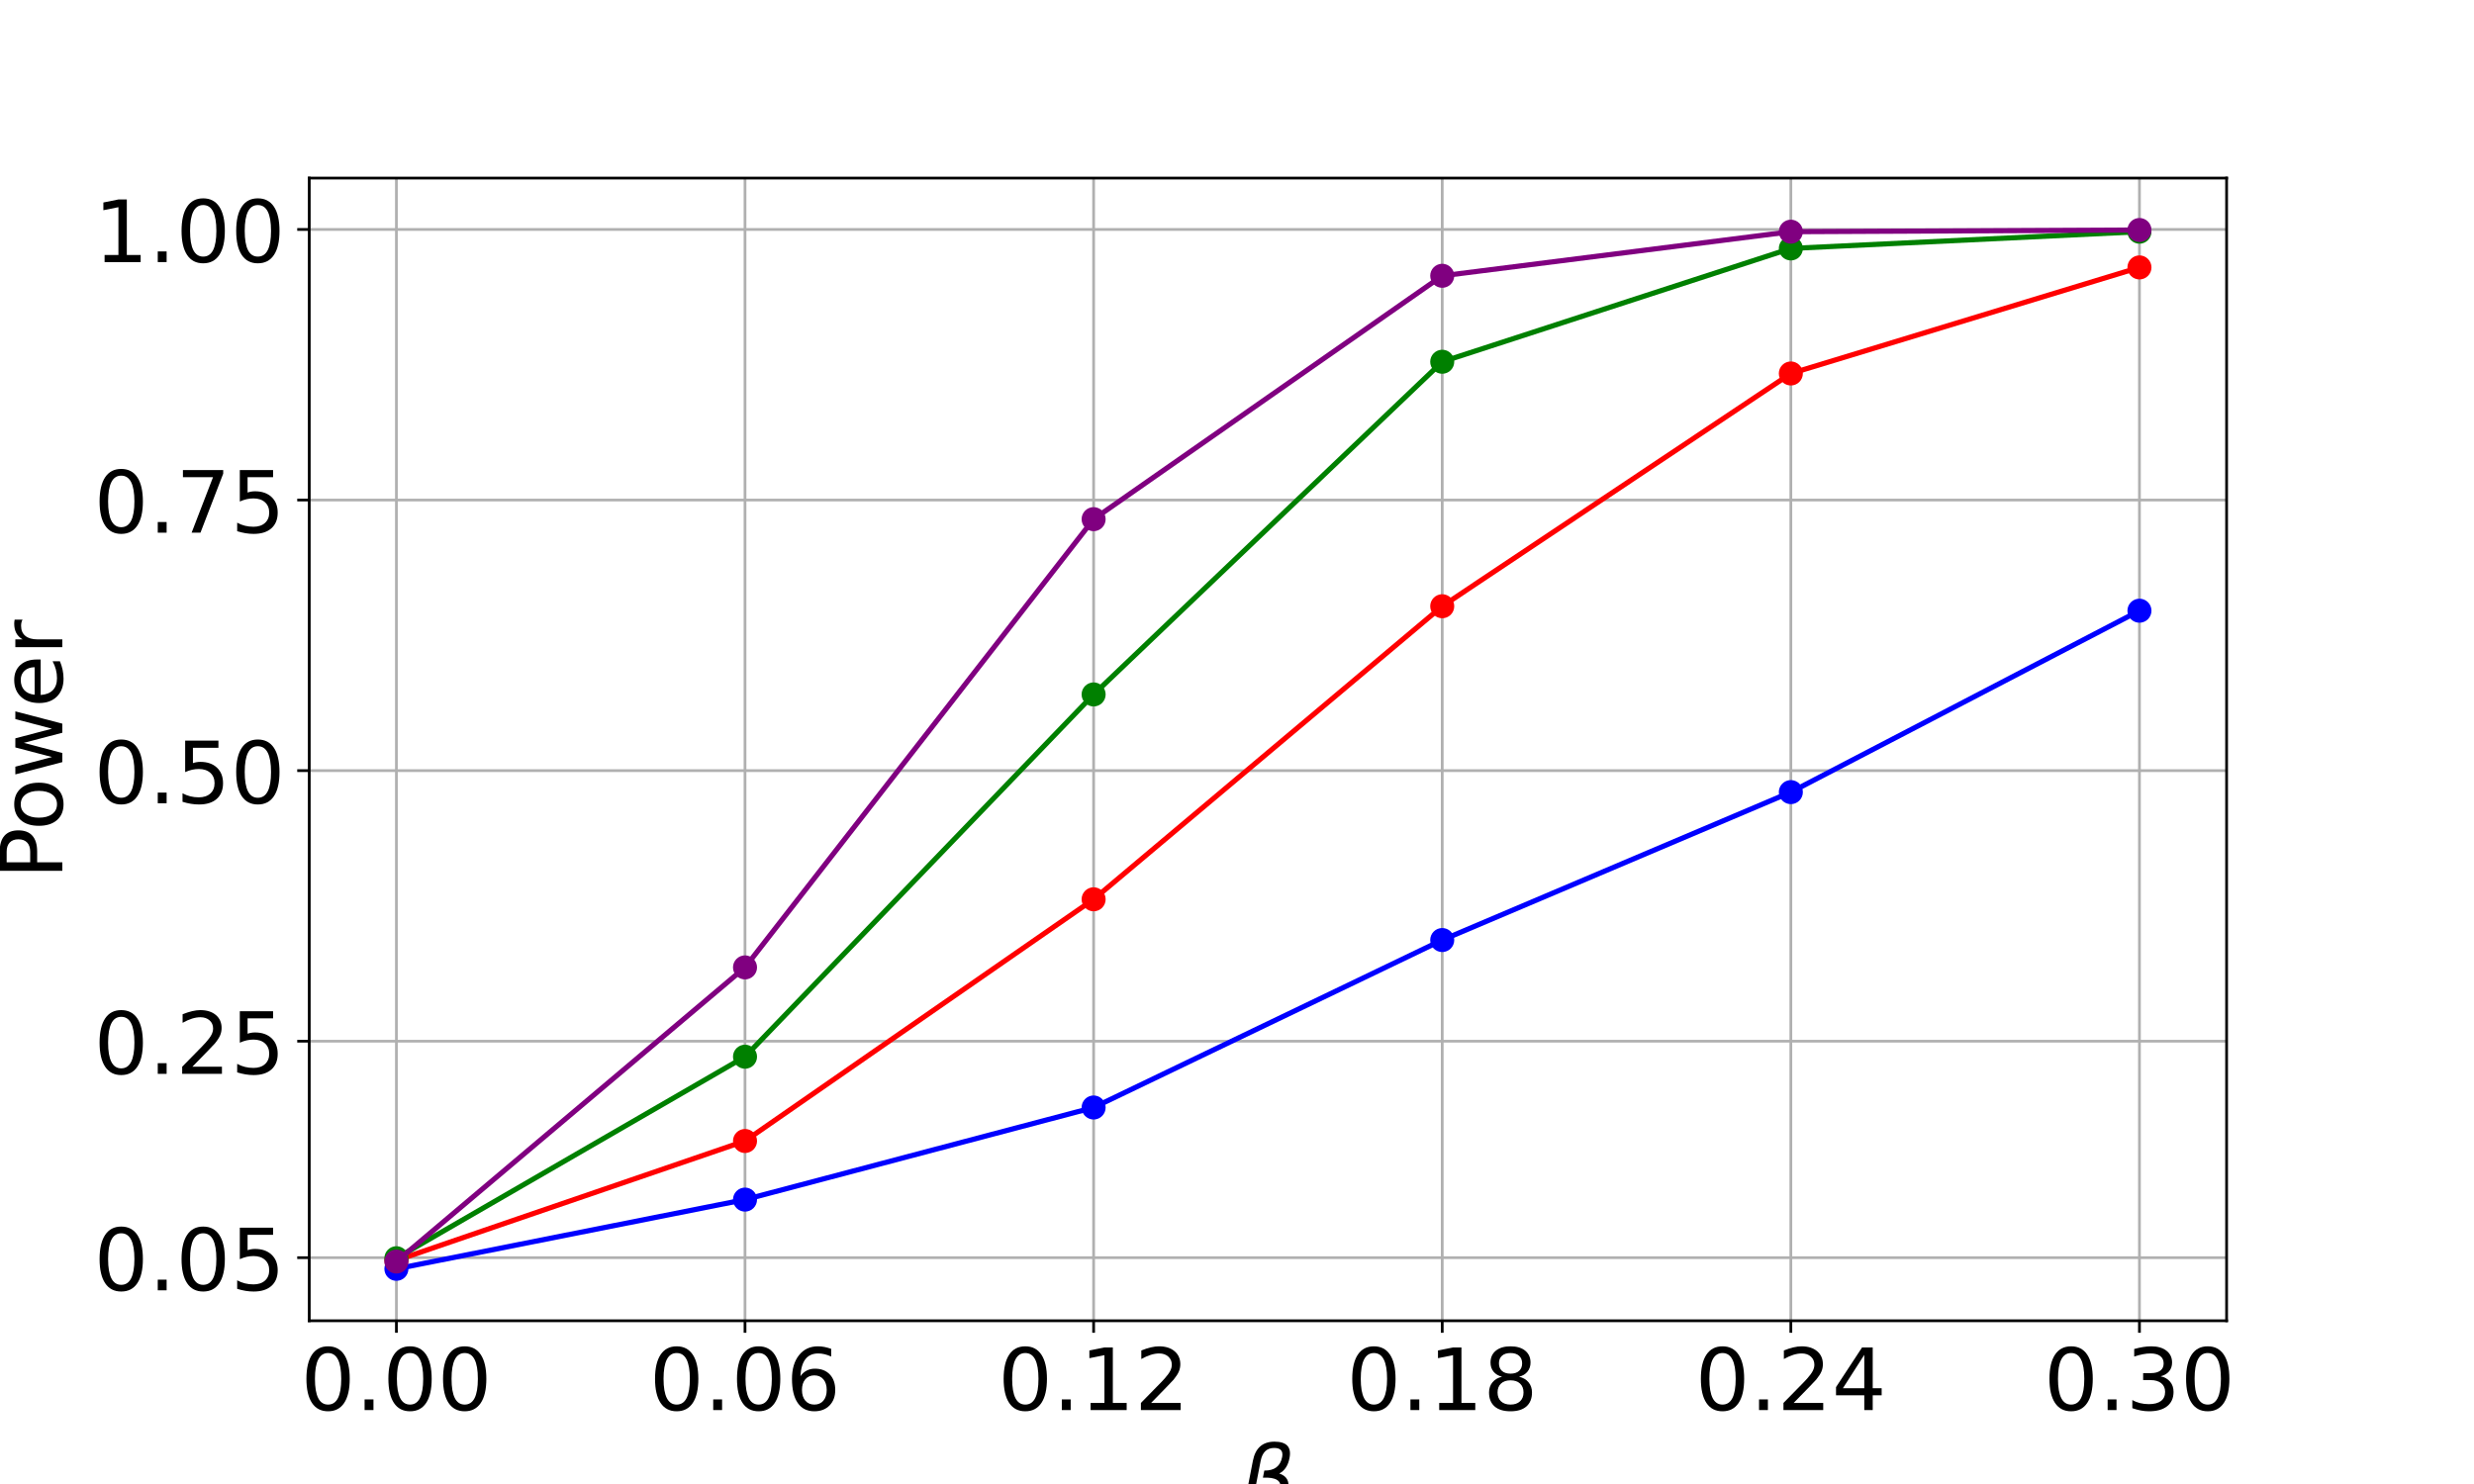
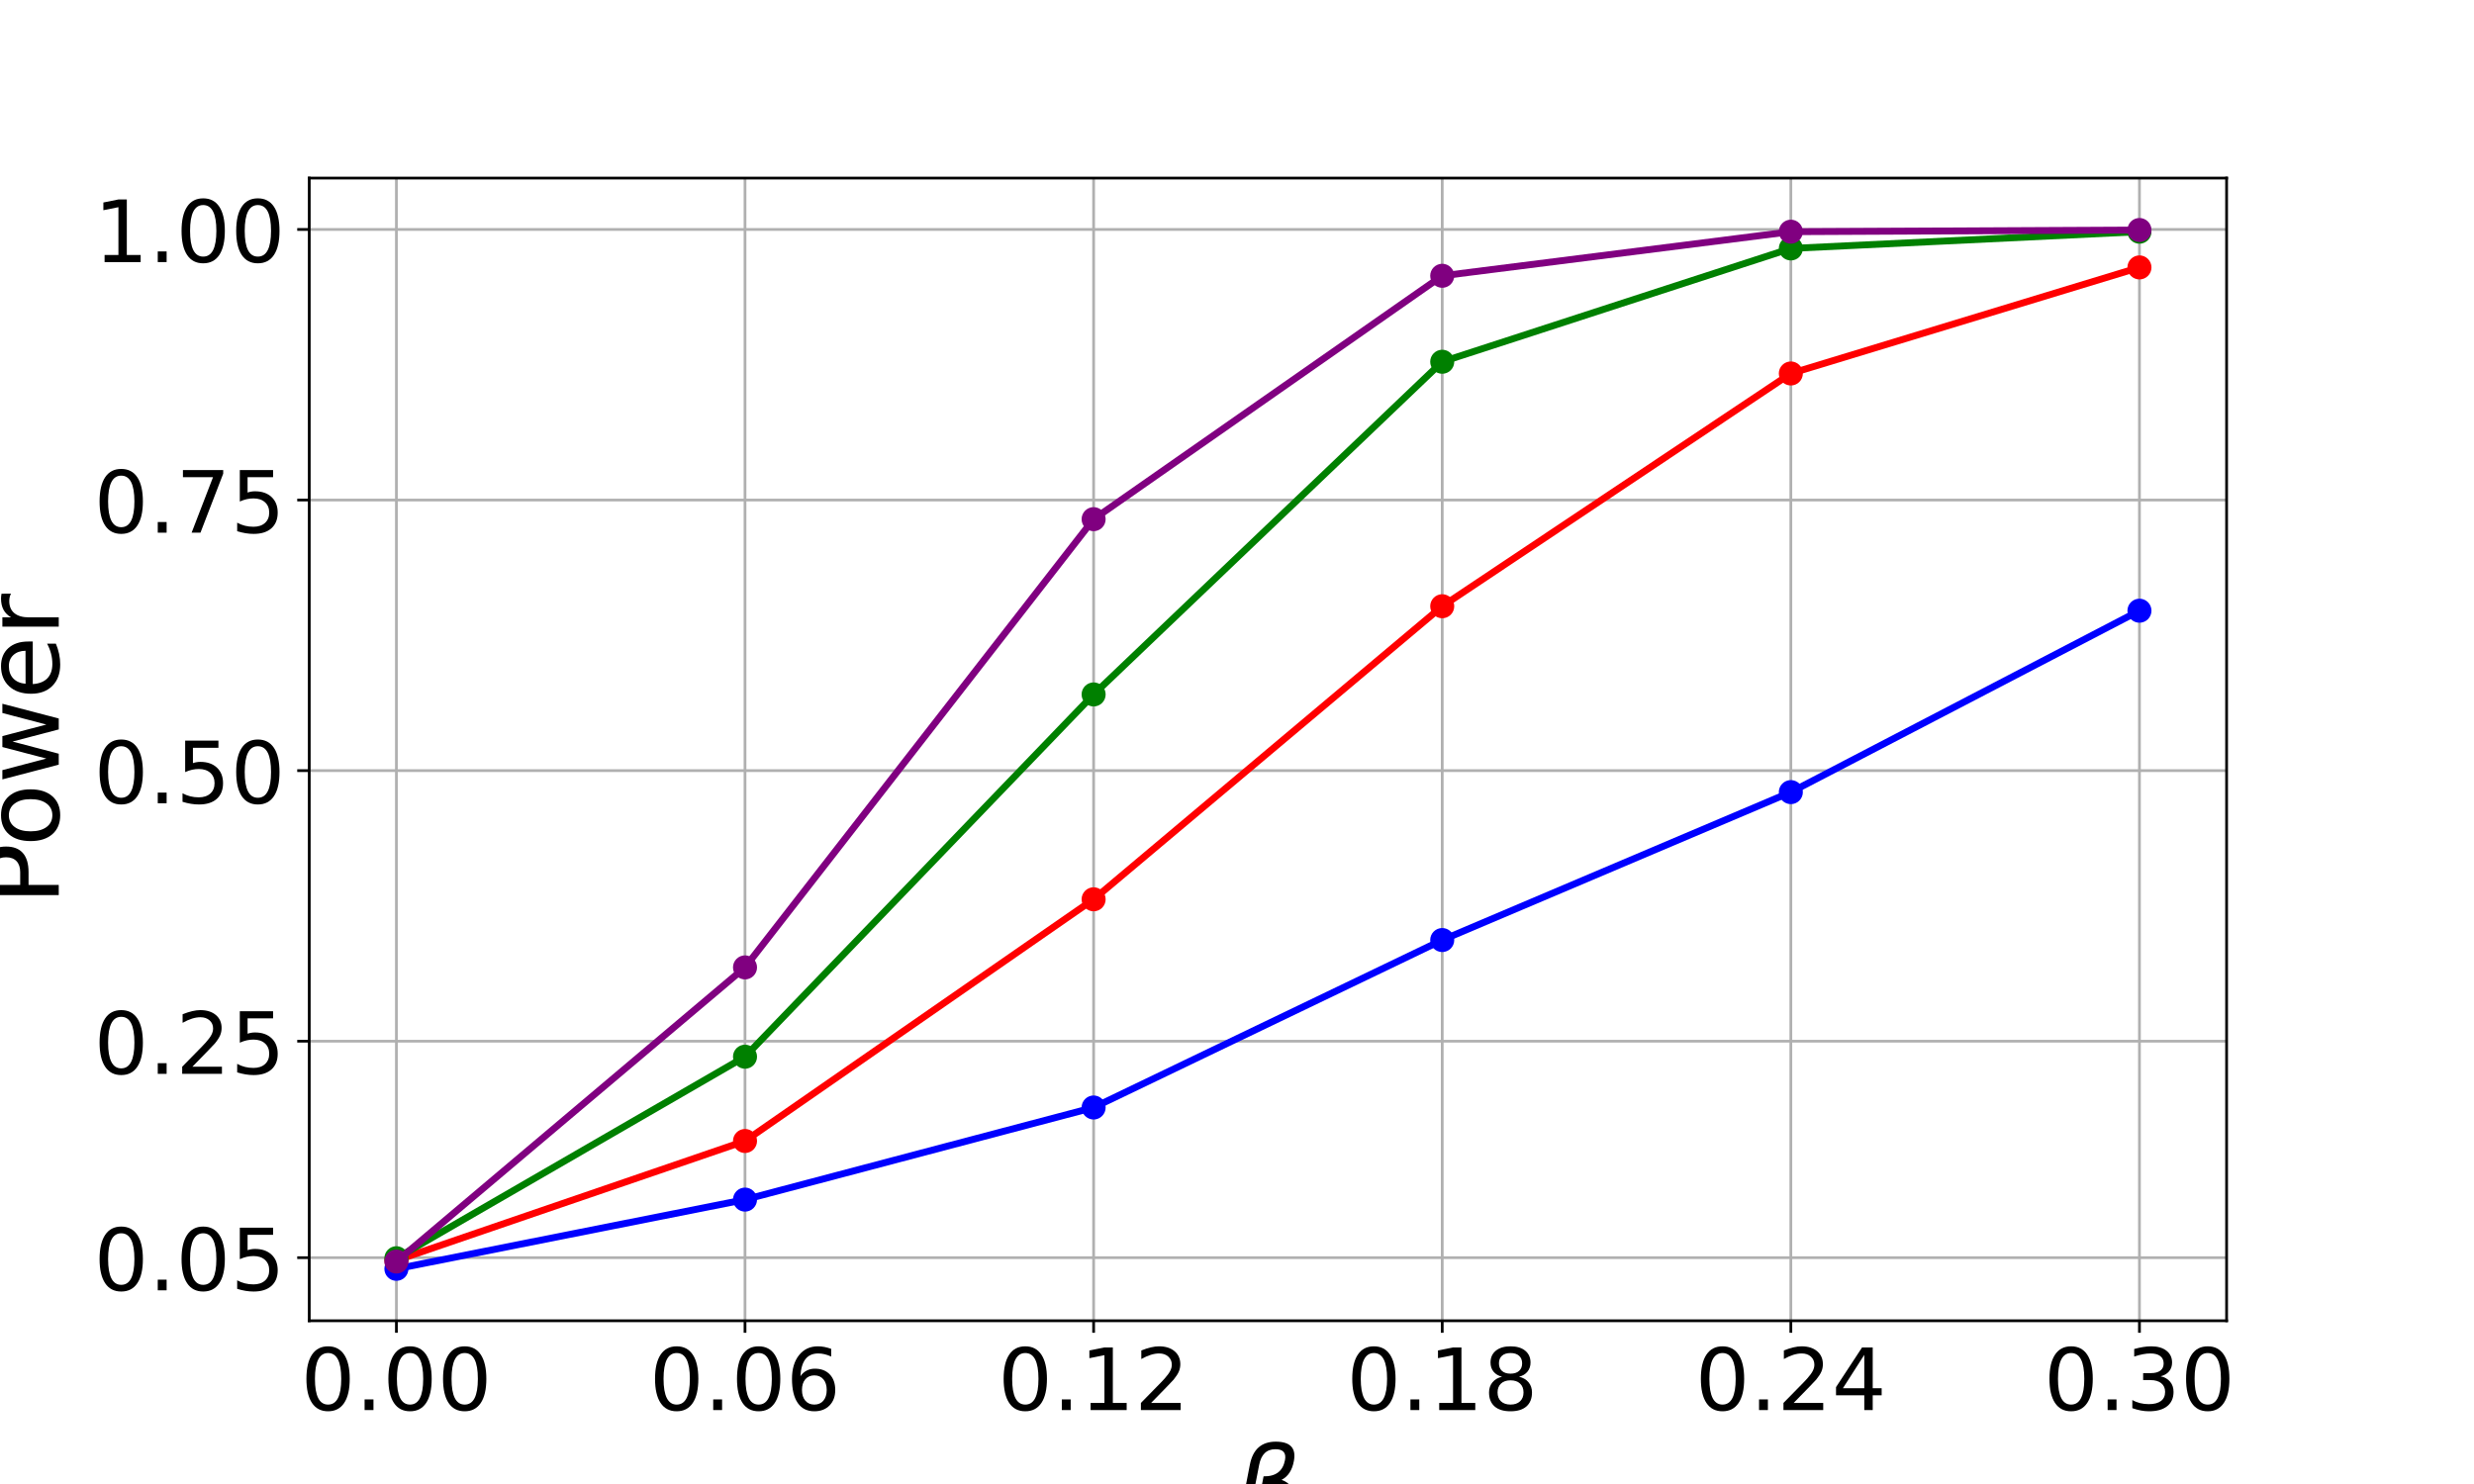
<svg xmlns="http://www.w3.org/2000/svg" xmlns:xlink="http://www.w3.org/1999/xlink" width="720pt" height="432pt" viewBox="0 0 720 432" version="1.1">
  <defs>
    <style type="text/css">*{stroke-linejoin: round; stroke-linecap: butt}</style>
  </defs>
  <g id="figure_1">
    <g id="patch_1">
      <path d="M 0 432  L 720 432  L 720 0  L 0 0  z " style="fill: #ffffff" />
    </g>
    <g id="axes_1">
      <g id="patch_2">
        <path d="M 90 384.48  L 648 384.48  L 648 51.84  L 90 51.84  z " style="fill: #ffffff" />
      </g>
      <g id="matplotlib.axis_1">
        <g id="xtick_1">
          <g id="line2d_1">
-             <path d="M 115.364 384.48  L 115.364 51.84  " clip-path="url(#pf5f753d176)" style="fill: none; stroke: #b0b0b0; stroke-width: 0.8; stroke-linecap: square" />
+             <path d="M 115.364 384.48  L 115.364 51.84  " clip-path="url(#p9b537c60da)" style="fill: none; stroke: #b0b0b0; stroke-width: 0.8; stroke-linecap: square" />
          </g>
          <g id="line2d_2">
            <defs>
-               <path id="m632f63a653" d="M 0 0  L 0 3.5  " style="stroke: #000000; stroke-width: 0.8" />
+               <path id="m51b292ca86" d="M 0 0  L 0 3.5  " style="stroke: #000000; stroke-width: 0.8" />
            </defs>
            <g>
-               <use xlink:href="#m632f63a653" x="115.364" y="384.48" style="stroke: #000000; stroke-width: 0.8" />
+               <use xlink:href="#m51b292ca86" x="115.364" y="384.48" style="stroke: #000000; stroke-width: 0.8" />
            </g>
          </g>
          <g id="text_1">
            <g transform="translate(87.5316 410.4761) scale(0.25 -0.25)">
              <defs>
                <path id="DejaVuSans-30" d="M 2034 4250  Q 1547 4250 1301 3770  Q 1056 3291 1056 2328  Q 1056 1369 1301 889  Q 1547 409 2034 409  Q 2525 409 2770 889  Q 3016 1369 3016 2328  Q 3016 3291 2770 3770  Q 2525 4250 2034 4250  z M 2034 4750  Q 2819 4750 3233 4129  Q 3647 3509 3647 2328  Q 3647 1150 3233 529  Q 2819 -91 2034 -91  Q 1250 -91 836 529  Q 422 1150 422 2328  Q 422 3509 836 4129  Q 1250 4750 2034 4750  z " transform="scale(0.015625)" />
                <path id="DejaVuSans-2e" d="M 684 794  L 1344 794  L 1344 0  L 684 0  L 684 794  z " transform="scale(0.015625)" />
              </defs>
              <use xlink:href="#DejaVuSans-30" />
              <use xlink:href="#DejaVuSans-2e" x="63.623" />
              <use xlink:href="#DejaVuSans-30" x="95.41" />
              <use xlink:href="#DejaVuSans-30" x="159.033" />
            </g>
          </g>
        </g>
        <g id="xtick_2">
          <g id="line2d_3">
-             <path d="M 216.818 384.48  L 216.818 51.84  " clip-path="url(#pf5f753d176)" style="fill: none; stroke: #b0b0b0; stroke-width: 0.8; stroke-linecap: square" />
+             <path d="M 216.818 384.48  L 216.818 51.84  " clip-path="url(#p9b537c60da)" style="fill: none; stroke: #b0b0b0; stroke-width: 0.8; stroke-linecap: square" />
          </g>
          <g id="line2d_4">
            <g>
-               <use xlink:href="#m632f63a653" x="216.818" y="384.48" style="stroke: #000000; stroke-width: 0.8" />
+               <use xlink:href="#m51b292ca86" x="216.818" y="384.48" style="stroke: #000000; stroke-width: 0.8" />
            </g>
          </g>
          <g id="text_2">
            <g transform="translate(188.9862 410.4761) scale(0.25 -0.25)">
              <defs>
                <path id="DejaVuSans-36" d="M 2113 2584  Q 1688 2584 1439 2293  Q 1191 2003 1191 1497  Q 1191 994 1439 701  Q 1688 409 2113 409  Q 2538 409 2786 701  Q 3034 994 3034 1497  Q 3034 2003 2786 2293  Q 2538 2584 2113 2584  z M 3366 4563  L 3366 3988  Q 3128 4100 2886 4159  Q 2644 4219 2406 4219  Q 1781 4219 1451 3797  Q 1122 3375 1075 2522  Q 1259 2794 1537 2939  Q 1816 3084 2150 3084  Q 2853 3084 3261 2657  Q 3669 2231 3669 1497  Q 3669 778 3244 343  Q 2819 -91 2113 -91  Q 1303 -91 875 529  Q 447 1150 447 2328  Q 447 3434 972 4092  Q 1497 4750 2381 4750  Q 2619 4750 2861 4703  Q 3103 4656 3366 4563  z " transform="scale(0.015625)" />
              </defs>
              <use xlink:href="#DejaVuSans-30" />
              <use xlink:href="#DejaVuSans-2e" x="63.623" />
              <use xlink:href="#DejaVuSans-30" x="95.41" />
              <use xlink:href="#DejaVuSans-36" x="159.033" />
            </g>
          </g>
        </g>
        <g id="xtick_3">
          <g id="line2d_5">
-             <path d="M 318.273 384.48  L 318.273 51.84  " clip-path="url(#pf5f753d176)" style="fill: none; stroke: #b0b0b0; stroke-width: 0.8; stroke-linecap: square" />
+             <path d="M 318.273 384.48  L 318.273 51.84  " clip-path="url(#p9b537c60da)" style="fill: none; stroke: #b0b0b0; stroke-width: 0.8; stroke-linecap: square" />
          </g>
          <g id="line2d_6">
            <g>
-               <use xlink:href="#m632f63a653" x="318.273" y="384.48" style="stroke: #000000; stroke-width: 0.8" />
+               <use xlink:href="#m51b292ca86" x="318.273" y="384.48" style="stroke: #000000; stroke-width: 0.8" />
            </g>
          </g>
          <g id="text_3">
            <g transform="translate(290.4407 410.4761) scale(0.25 -0.25)">
              <defs>
                <path id="DejaVuSans-31" d="M 794 531  L 1825 531  L 1825 4091  L 703 3866  L 703 4441  L 1819 4666  L 2450 4666  L 2450 531  L 3481 531  L 3481 0  L 794 0  L 794 531  z " transform="scale(0.015625)" />
                <path id="DejaVuSans-32" d="M 1228 531  L 3431 531  L 3431 0  L 469 0  L 469 531  Q 828 903 1448 1529  Q 2069 2156 2228 2338  Q 2531 2678 2651 2914  Q 2772 3150 2772 3378  Q 2772 3750 2511 3984  Q 2250 4219 1831 4219  Q 1534 4219 1204 4116  Q 875 4013 500 3803  L 500 4441  Q 881 4594 1212 4672  Q 1544 4750 1819 4750  Q 2544 4750 2975 4387  Q 3406 4025 3406 3419  Q 3406 3131 3298 2873  Q 3191 2616 2906 2266  Q 2828 2175 2409 1742  Q 1991 1309 1228 531  z " transform="scale(0.015625)" />
              </defs>
              <use xlink:href="#DejaVuSans-30" />
              <use xlink:href="#DejaVuSans-2e" x="63.623" />
              <use xlink:href="#DejaVuSans-31" x="95.41" />
              <use xlink:href="#DejaVuSans-32" x="159.033" />
            </g>
          </g>
        </g>
        <g id="xtick_4">
          <g id="line2d_7">
-             <path d="M 419.727 384.48  L 419.727 51.84  " clip-path="url(#pf5f753d176)" style="fill: none; stroke: #b0b0b0; stroke-width: 0.8; stroke-linecap: square" />
+             <path d="M 419.727 384.48  L 419.727 51.84  " clip-path="url(#p9b537c60da)" style="fill: none; stroke: #b0b0b0; stroke-width: 0.8; stroke-linecap: square" />
          </g>
          <g id="line2d_8">
            <g>
-               <use xlink:href="#m632f63a653" x="419.727" y="384.48" style="stroke: #000000; stroke-width: 0.8" />
+               <use xlink:href="#m51b292ca86" x="419.727" y="384.48" style="stroke: #000000; stroke-width: 0.8" />
            </g>
          </g>
          <g id="text_4">
            <g transform="translate(391.8952 410.4761) scale(0.25 -0.25)">
              <defs>
                <path id="DejaVuSans-38" d="M 2034 2216  Q 1584 2216 1326 1975  Q 1069 1734 1069 1313  Q 1069 891 1326 650  Q 1584 409 2034 409  Q 2484 409 2743 651  Q 3003 894 3003 1313  Q 3003 1734 2745 1975  Q 2488 2216 2034 2216  z M 1403 2484  Q 997 2584 770 2862  Q 544 3141 544 3541  Q 544 4100 942 4425  Q 1341 4750 2034 4750  Q 2731 4750 3128 4425  Q 3525 4100 3525 3541  Q 3525 3141 3298 2862  Q 3072 2584 2669 2484  Q 3125 2378 3379 2068  Q 3634 1759 3634 1313  Q 3634 634 3220 271  Q 2806 -91 2034 -91  Q 1263 -91 848 271  Q 434 634 434 1313  Q 434 1759 690 2068  Q 947 2378 1403 2484  z M 1172 3481  Q 1172 3119 1398 2916  Q 1625 2713 2034 2713  Q 2441 2713 2670 2916  Q 2900 3119 2900 3481  Q 2900 3844 2670 4047  Q 2441 4250 2034 4250  Q 1625 4250 1398 4047  Q 1172 3844 1172 3481  z " transform="scale(0.015625)" />
              </defs>
              <use xlink:href="#DejaVuSans-30" />
              <use xlink:href="#DejaVuSans-2e" x="63.623" />
              <use xlink:href="#DejaVuSans-31" x="95.41" />
              <use xlink:href="#DejaVuSans-38" x="159.033" />
            </g>
          </g>
        </g>
        <g id="xtick_5">
          <g id="line2d_9">
-             <path d="M 521.182 384.48  L 521.182 51.84  " clip-path="url(#pf5f753d176)" style="fill: none; stroke: #b0b0b0; stroke-width: 0.8; stroke-linecap: square" />
+             <path d="M 521.182 384.48  L 521.182 51.84  " clip-path="url(#p9b537c60da)" style="fill: none; stroke: #b0b0b0; stroke-width: 0.8; stroke-linecap: square" />
          </g>
          <g id="line2d_10">
            <g>
-               <use xlink:href="#m632f63a653" x="521.182" y="384.48" style="stroke: #000000; stroke-width: 0.8" />
+               <use xlink:href="#m51b292ca86" x="521.182" y="384.48" style="stroke: #000000; stroke-width: 0.8" />
            </g>
          </g>
          <g id="text_5">
            <g transform="translate(493.3498 410.4761) scale(0.25 -0.25)">
              <defs>
                <path id="DejaVuSans-34" d="M 2419 4116  L 825 1625  L 2419 1625  L 2419 4116  z M 2253 4666  L 3047 4666  L 3047 1625  L 3713 1625  L 3713 1100  L 3047 1100  L 3047 0  L 2419 0  L 2419 1100  L 313 1100  L 313 1709  L 2253 4666  z " transform="scale(0.015625)" />
              </defs>
              <use xlink:href="#DejaVuSans-30" />
              <use xlink:href="#DejaVuSans-2e" x="63.623" />
              <use xlink:href="#DejaVuSans-32" x="95.41" />
              <use xlink:href="#DejaVuSans-34" x="159.033" />
            </g>
          </g>
        </g>
        <g id="xtick_6">
          <g id="line2d_11">
-             <path d="M 622.636 384.48  L 622.636 51.84  " clip-path="url(#pf5f753d176)" style="fill: none; stroke: #b0b0b0; stroke-width: 0.8; stroke-linecap: square" />
+             <path d="M 622.636 384.48  L 622.636 51.84  " clip-path="url(#p9b537c60da)" style="fill: none; stroke: #b0b0b0; stroke-width: 0.8; stroke-linecap: square" />
          </g>
          <g id="line2d_12">
            <g>
-               <use xlink:href="#m632f63a653" x="622.636" y="384.48" style="stroke: #000000; stroke-width: 0.8" />
+               <use xlink:href="#m51b292ca86" x="622.636" y="384.48" style="stroke: #000000; stroke-width: 0.8" />
            </g>
          </g>
          <g id="text_6">
            <g transform="translate(594.8043 410.4761) scale(0.25 -0.25)">
              <defs>
                <path id="DejaVuSans-33" d="M 2597 2516  Q 3050 2419 3304 2112  Q 3559 1806 3559 1356  Q 3559 666 3084 287  Q 2609 -91 1734 -91  Q 1441 -91 1130 -33  Q 819 25 488 141  L 488 750  Q 750 597 1062 519  Q 1375 441 1716 441  Q 2309 441 2620 675  Q 2931 909 2931 1356  Q 2931 1769 2642 2001  Q 2353 2234 1838 2234  L 1294 2234  L 1294 2753  L 1863 2753  Q 2328 2753 2575 2939  Q 2822 3125 2822 3475  Q 2822 3834 2567 4026  Q 2313 4219 1838 4219  Q 1578 4219 1281 4162  Q 984 4106 628 3988  L 628 4550  Q 988 4650 1302 4700  Q 1616 4750 1894 4750  Q 2613 4750 3031 4423  Q 3450 4097 3450 3541  Q 3450 3153 3228 2886  Q 3006 2619 2597 2516  z " transform="scale(0.015625)" />
              </defs>
              <use xlink:href="#DejaVuSans-30" />
              <use xlink:href="#DejaVuSans-2e" x="63.623" />
              <use xlink:href="#DejaVuSans-33" x="95.41" />
              <use xlink:href="#DejaVuSans-30" x="159.033" />
            </g>
          </g>
        </g>
        <g id="text_7">
-           <g transform="translate(361 438.9253) scale(0.25 -0.25)">
+           <g transform="translate(359.4 442.7753) scale(0.3 -0.3)">
            <defs>
              <path id="DejaVuSans-Oblique-3b2" d="M 872 216  L 572 -1331  L -6 -1331  L 928 3478  Q 1206 4903 2538 4903  Q 3888 4903 3659 3700  Q 3503 2844 2894 2531  Q 3713 2250 3553 1416  Q 3272 -69 1759 -66  Q 1097 -63 872 216  z M 1019 966  Q 1259 422 1875 425  Q 2775 425 2966 1406  Q 3138 2288 1675 2219  L 1778 2750  Q 2909 2731 3106 3750  Q 3241 4438 2509 4434  Q 1691 4434 1503 3459  L 1019 966  z " transform="scale(0.015625)" />
            </defs>
            <use xlink:href="#DejaVuSans-Oblique-3b2" transform="translate(0 0.390625)" />
          </g>
        </g>
      </g>
      <g id="matplotlib.axis_2">
        <g id="ytick_1">
          <g id="line2d_13">
-             <path d="M 90 303.103  L 648 303.103  " clip-path="url(#pf5f753d176)" style="fill: none; stroke: #b0b0b0; stroke-width: 0.8; stroke-linecap: square" />
+             <path d="M 90 303.103  L 648 303.103  " clip-path="url(#p9b537c60da)" style="fill: none; stroke: #b0b0b0; stroke-width: 0.8; stroke-linecap: square" />
          </g>
          <g id="line2d_14">
            <defs>
-               <path id="m720caca48b" d="M 0 0  L -3.5 0  " style="stroke: #000000; stroke-width: 0.8" />
+               <path id="m5aab2903f8" d="M 0 0  L -3.5 0  " style="stroke: #000000; stroke-width: 0.8" />
            </defs>
            <g>
-               <use xlink:href="#m720caca48b" x="90" y="303.103" style="stroke: #000000; stroke-width: 0.8" />
+               <use xlink:href="#m5aab2903f8" x="90" y="303.103" style="stroke: #000000; stroke-width: 0.8" />
            </g>
          </g>
          <g id="text_8">
            <g transform="translate(27.33594 312.6014) scale(0.25 -0.25)">
              <defs>
                <path id="DejaVuSans-35" d="M 691 4666  L 3169 4666  L 3169 4134  L 1269 4134  L 1269 2991  Q 1406 3038 1543 3061  Q 1681 3084 1819 3084  Q 2600 3084 3056 2656  Q 3513 2228 3513 1497  Q 3513 744 3044 326  Q 2575 -91 1722 -91  Q 1428 -91 1123 -41  Q 819 9 494 109  L 494 744  Q 775 591 1075 516  Q 1375 441 1709 441  Q 2250 441 2565 725  Q 2881 1009 2881 1497  Q 2881 1984 2565 2268  Q 2250 2553 1709 2553  Q 1456 2553 1204 2497  Q 953 2441 691 2322  L 691 4666  z " transform="scale(0.015625)" />
              </defs>
              <use xlink:href="#DejaVuSans-30" />
              <use xlink:href="#DejaVuSans-2e" x="63.623" />
              <use xlink:href="#DejaVuSans-32" x="95.41" />
              <use xlink:href="#DejaVuSans-35" x="159.033" />
            </g>
          </g>
        </g>
        <g id="ytick_2">
          <g id="line2d_15">
-             <path d="M 90 224.335  L 648 224.335  " clip-path="url(#pf5f753d176)" style="fill: none; stroke: #b0b0b0; stroke-width: 0.8; stroke-linecap: square" />
+             <path d="M 90 224.335  L 648 224.335  " clip-path="url(#p9b537c60da)" style="fill: none; stroke: #b0b0b0; stroke-width: 0.8; stroke-linecap: square" />
          </g>
          <g id="line2d_16">
            <g>
-               <use xlink:href="#m720caca48b" x="90" y="224.335" style="stroke: #000000; stroke-width: 0.8" />
+               <use xlink:href="#m5aab2903f8" x="90" y="224.335" style="stroke: #000000; stroke-width: 0.8" />
            </g>
          </g>
          <g id="text_9">
            <g transform="translate(27.33594 233.8328) scale(0.25 -0.25)">
              <use xlink:href="#DejaVuSans-30" />
              <use xlink:href="#DejaVuSans-2e" x="63.623" />
              <use xlink:href="#DejaVuSans-35" x="95.41" />
              <use xlink:href="#DejaVuSans-30" x="159.033" />
            </g>
          </g>
        </g>
        <g id="ytick_3">
          <g id="line2d_17">
-             <path d="M 90 145.566  L 648 145.566  " clip-path="url(#pf5f753d176)" style="fill: none; stroke: #b0b0b0; stroke-width: 0.8; stroke-linecap: square" />
+             <path d="M 90 145.566  L 648 145.566  " clip-path="url(#p9b537c60da)" style="fill: none; stroke: #b0b0b0; stroke-width: 0.8; stroke-linecap: square" />
          </g>
          <g id="line2d_18">
            <g>
-               <use xlink:href="#m720caca48b" x="90" y="145.566" style="stroke: #000000; stroke-width: 0.8" />
+               <use xlink:href="#m5aab2903f8" x="90" y="145.566" style="stroke: #000000; stroke-width: 0.8" />
            </g>
          </g>
          <g id="text_10">
            <g transform="translate(27.33594 155.0642) scale(0.25 -0.25)">
              <defs>
                <path id="DejaVuSans-37" d="M 525 4666  L 3525 4666  L 3525 4397  L 1831 0  L 1172 0  L 2766 4134  L 525 4134  L 525 4666  z " transform="scale(0.015625)" />
              </defs>
              <use xlink:href="#DejaVuSans-30" />
              <use xlink:href="#DejaVuSans-2e" x="63.623" />
              <use xlink:href="#DejaVuSans-37" x="95.41" />
              <use xlink:href="#DejaVuSans-35" x="159.033" />
            </g>
          </g>
        </g>
        <g id="ytick_4">
          <g id="line2d_19">
-             <path d="M 90 66.798  L 648 66.798  " clip-path="url(#pf5f753d176)" style="fill: none; stroke: #b0b0b0; stroke-width: 0.8; stroke-linecap: square" />
+             <path d="M 90 66.798  L 648 66.798  " clip-path="url(#p9b537c60da)" style="fill: none; stroke: #b0b0b0; stroke-width: 0.8; stroke-linecap: square" />
          </g>
          <g id="line2d_20">
            <g>
-               <use xlink:href="#m720caca48b" x="90" y="66.798" style="stroke: #000000; stroke-width: 0.8" />
+               <use xlink:href="#m5aab2903f8" x="90" y="66.798" style="stroke: #000000; stroke-width: 0.8" />
            </g>
          </g>
          <g id="text_11">
            <g transform="translate(27.33594 76.29555) scale(0.25 -0.25)">
              <use xlink:href="#DejaVuSans-31" />
              <use xlink:href="#DejaVuSans-2e" x="63.623" />
              <use xlink:href="#DejaVuSans-30" x="95.41" />
              <use xlink:href="#DejaVuSans-30" x="159.033" />
            </g>
          </g>
        </g>
        <g id="ytick_5">
          <g id="line2d_21">
-             <path d="M 90 366.118  L 648 366.118  " clip-path="url(#pf5f753d176)" style="fill: none; stroke: #b0b0b0; stroke-width: 0.8; stroke-linecap: square" />
+             <path d="M 90 366.118  L 648 366.118  " clip-path="url(#p9b537c60da)" style="fill: none; stroke: #b0b0b0; stroke-width: 0.8; stroke-linecap: square" />
          </g>
          <g id="line2d_22">
            <g>
-               <use xlink:href="#m720caca48b" x="90" y="366.118" style="stroke: #000000; stroke-width: 0.8" />
+               <use xlink:href="#m5aab2903f8" x="90" y="366.118" style="stroke: #000000; stroke-width: 0.8" />
            </g>
          </g>
          <g id="text_12">
            <g transform="translate(27.33594 375.6163) scale(0.25 -0.25)">
              <use xlink:href="#DejaVuSans-30" />
              <use xlink:href="#DejaVuSans-2e" x="63.623" />
              <use xlink:href="#DejaVuSans-30" x="95.41" />
              <use xlink:href="#DejaVuSans-35" x="159.033" />
            </g>
          </g>
        </g>
        <g id="text_13">
-           <g transform="translate(18.13672 255.9452) rotate(-90) scale(0.25 -0.25)">
+           <g transform="translate(17.09688 263.5022) rotate(-90) scale(0.3 -0.3)">
            <defs>
              <path id="DejaVuSans-50" d="M 1259 4147  L 1259 2394  L 2053 2394  Q 2494 2394 2734 2622  Q 2975 2850 2975 3272  Q 2975 3691 2734 3919  Q 2494 4147 2053 4147  L 1259 4147  z M 628 4666  L 2053 4666  Q 2838 4666 3239 4311  Q 3641 3956 3641 3272  Q 3641 2581 3239 2228  Q 2838 1875 2053 1875  L 1259 1875  L 1259 0  L 628 0  L 628 4666  z " transform="scale(0.015625)" />
              <path id="DejaVuSans-6f" d="M 1959 3097  Q 1497 3097 1228 2736  Q 959 2375 959 1747  Q 959 1119 1226 758  Q 1494 397 1959 397  Q 2419 397 2687 759  Q 2956 1122 2956 1747  Q 2956 2369 2687 2733  Q 2419 3097 1959 3097  z M 1959 3584  Q 2709 3584 3137 3096  Q 3566 2609 3566 1747  Q 3566 888 3137 398  Q 2709 -91 1959 -91  Q 1206 -91 779 398  Q 353 888 353 1747  Q 353 2609 779 3096  Q 1206 3584 1959 3584  z " transform="scale(0.015625)" />
              <path id="DejaVuSans-77" d="M 269 3500  L 844 3500  L 1563 769  L 2278 3500  L 2956 3500  L 3675 769  L 4391 3500  L 4966 3500  L 4050 0  L 3372 0  L 2619 2869  L 1863 0  L 1184 0  L 269 3500  z " transform="scale(0.015625)" />
              <path id="DejaVuSans-65" d="M 3597 1894  L 3597 1613  L 953 1613  Q 991 1019 1311 708  Q 1631 397 2203 397  Q 2534 397 2845 478  Q 3156 559 3463 722  L 3463 178  Q 3153 47 2828 -22  Q 2503 -91 2169 -91  Q 1331 -91 842 396  Q 353 884 353 1716  Q 353 2575 817 3079  Q 1281 3584 2069 3584  Q 2775 3584 3186 3129  Q 3597 2675 3597 1894  z M 3022 2063  Q 3016 2534 2758 2815  Q 2500 3097 2075 3097  Q 1594 3097 1305 2825  Q 1016 2553 972 2059  L 3022 2063  z " transform="scale(0.015625)" />
              <path id="DejaVuSans-72" d="M 2631 2963  Q 2534 3019 2420 3045  Q 2306 3072 2169 3072  Q 1681 3072 1420 2755  Q 1159 2438 1159 1844  L 1159 0  L 581 0  L 581 3500  L 1159 3500  L 1159 2956  Q 1341 3275 1631 3429  Q 1922 3584 2338 3584  Q 2397 3584 2469 3576  Q 2541 3569 2628 3553  L 2631 2963  z " transform="scale(0.015625)" />
            </defs>
            <use xlink:href="#DejaVuSans-50" />
            <use xlink:href="#DejaVuSans-6f" x="56.678" />
            <use xlink:href="#DejaVuSans-77" x="117.859" />
            <use xlink:href="#DejaVuSans-65" x="199.646" />
            <use xlink:href="#DejaVuSans-72" x="261.17" />
          </g>
        </g>
      </g>
      <g id="line2d_23">
-         <path d="M 115.364 369.36  L 216.818 349.211  L 318.273 322.399  L 419.727 273.651  L 521.182 230.591  L 622.636 177.78  " clip-path="url(#pf5f753d176)" style="fill: none; stroke: #0000ff; stroke-width: 1.5; stroke-linecap: square" />
+         <path d="M 115.364 369.36  L 216.818 349.211  L 318.273 322.399  L 419.727 273.651  L 521.182 230.591  L 622.636 177.78  " clip-path="url(#p9b537c60da)" style="fill: none; stroke: #0000ff; stroke-width: 2; stroke-linecap: square" />
        <defs>
-           <path id="m74e71196ec" d="M 0 3  C 0.796 3 1.559 2.684 2.121 2.121  C 2.684 1.559 3 0.796 3 0  C 3 -0.796 2.684 -1.559 2.121 -2.121  C 1.559 -2.684 0.796 -3 0 -3  C -0.796 -3 -1.559 -2.684 -2.121 -2.121  C -2.684 -1.559 -3 -0.796 -3 0  C -3 0.796 -2.684 1.559 -2.121 2.121  C -1.559 2.684 -0.796 3 0 3  z " style="stroke: #0000ff" />
+           <path id="m44fef85c02" d="M 0 3  C 0.796 3 1.559 2.684 2.121 2.121  C 2.684 1.559 3 0.796 3 0  C 3 -0.796 2.684 -1.559 2.121 -2.121  C 1.559 -2.684 0.796 -3 0 -3  C -0.796 -3 -1.559 -2.684 -2.121 -2.121  C -2.684 -1.559 -3 -0.796 -3 0  C -3 0.796 -2.684 1.559 -2.121 2.121  C -1.559 2.684 -0.796 3 0 3  z " style="stroke: #0000ff" />
        </defs>
-         <g clip-path="url(#pf5f753d176)">
-           <use xlink:href="#m74e71196ec" x="115.364" y="369.36" style="fill: #0000ff; stroke: #0000ff" />
-           <use xlink:href="#m74e71196ec" x="216.818" y="349.211" style="fill: #0000ff; stroke: #0000ff" />
-           <use xlink:href="#m74e71196ec" x="318.273" y="322.399" style="fill: #0000ff; stroke: #0000ff" />
-           <use xlink:href="#m74e71196ec" x="419.727" y="273.651" style="fill: #0000ff; stroke: #0000ff" />
-           <use xlink:href="#m74e71196ec" x="521.182" y="230.591" style="fill: #0000ff; stroke: #0000ff" />
-           <use xlink:href="#m74e71196ec" x="622.636" y="177.78" style="fill: #0000ff; stroke: #0000ff" />
+         <g clip-path="url(#p9b537c60da)">
+           <use xlink:href="#m44fef85c02" x="115.364" y="369.36" style="fill: #0000ff; stroke: #0000ff" />
+           <use xlink:href="#m44fef85c02" x="216.818" y="349.211" style="fill: #0000ff; stroke: #0000ff" />
+           <use xlink:href="#m44fef85c02" x="318.273" y="322.399" style="fill: #0000ff; stroke: #0000ff" />
+           <use xlink:href="#m44fef85c02" x="419.727" y="273.651" style="fill: #0000ff; stroke: #0000ff" />
+           <use xlink:href="#m44fef85c02" x="521.182" y="230.591" style="fill: #0000ff; stroke: #0000ff" />
+           <use xlink:href="#m44fef85c02" x="622.636" y="177.78" style="fill: #0000ff; stroke: #0000ff" />
        </g>
      </g>
      <g id="line2d_24">
-         <path d="M 115.364 366.923  L 216.818 332.149  L 318.273 261.789  L 419.727 176.48  L 521.182 108.721  L 622.636 77.847  " clip-path="url(#pf5f753d176)" style="fill: none; stroke: #ff0000; stroke-width: 1.5; stroke-linecap: square" />
+         <path d="M 115.364 366.923  L 216.818 332.149  L 318.273 261.789  L 419.727 176.48  L 521.182 108.721  L 622.636 77.847  " clip-path="url(#p9b537c60da)" style="fill: none; stroke: #ff0000; stroke-width: 2; stroke-linecap: square" />
        <defs>
-           <path id="m38a961f4c5" d="M 0 3  C 0.796 3 1.559 2.684 2.121 2.121  C 2.684 1.559 3 0.796 3 0  C 3 -0.796 2.684 -1.559 2.121 -2.121  C 1.559 -2.684 0.796 -3 0 -3  C -0.796 -3 -1.559 -2.684 -2.121 -2.121  C -2.684 -1.559 -3 -0.796 -3 0  C -3 0.796 -2.684 1.559 -2.121 2.121  C -1.559 2.684 -0.796 3 0 3  z " style="stroke: #ff0000" />
+           <path id="m3b14464136" d="M 0 3  C 0.796 3 1.559 2.684 2.121 2.121  C 2.684 1.559 3 0.796 3 0  C 3 -0.796 2.684 -1.559 2.121 -2.121  C 1.559 -2.684 0.796 -3 0 -3  C -0.796 -3 -1.559 -2.684 -2.121 -2.121  C -2.684 -1.559 -3 -0.796 -3 0  C -3 0.796 -2.684 1.559 -2.121 2.121  C -1.559 2.684 -0.796 3 0 3  z " style="stroke: #ff0000" />
        </defs>
-         <g clip-path="url(#pf5f753d176)">
-           <use xlink:href="#m38a961f4c5" x="115.364" y="366.923" style="fill: #ff0000; stroke: #ff0000" />
-           <use xlink:href="#m38a961f4c5" x="216.818" y="332.149" style="fill: #ff0000; stroke: #ff0000" />
-           <use xlink:href="#m38a961f4c5" x="318.273" y="261.789" style="fill: #ff0000; stroke: #ff0000" />
-           <use xlink:href="#m38a961f4c5" x="419.727" y="176.48" style="fill: #ff0000; stroke: #ff0000" />
-           <use xlink:href="#m38a961f4c5" x="521.182" y="108.721" style="fill: #ff0000; stroke: #ff0000" />
-           <use xlink:href="#m38a961f4c5" x="622.636" y="77.847" style="fill: #ff0000; stroke: #ff0000" />
+         <g clip-path="url(#p9b537c60da)">
+           <use xlink:href="#m3b14464136" x="115.364" y="366.923" style="fill: #ff0000; stroke: #ff0000" />
+           <use xlink:href="#m3b14464136" x="216.818" y="332.149" style="fill: #ff0000; stroke: #ff0000" />
+           <use xlink:href="#m3b14464136" x="318.273" y="261.789" style="fill: #ff0000; stroke: #ff0000" />
+           <use xlink:href="#m3b14464136" x="419.727" y="176.48" style="fill: #ff0000; stroke: #ff0000" />
+           <use xlink:href="#m3b14464136" x="521.182" y="108.721" style="fill: #ff0000; stroke: #ff0000" />
+           <use xlink:href="#m3b14464136" x="622.636" y="77.847" style="fill: #ff0000; stroke: #ff0000" />
        </g>
      </g>
      <g id="line2d_25">
-         <path d="M 115.364 366.273  L 216.818 307.613  L 318.273 202.154  L 419.727 105.308  L 521.182 72.322  L 622.636 67.447  " clip-path="url(#pf5f753d176)" style="fill: none; stroke: #008000; stroke-width: 1.5; stroke-linecap: square" />
+         <path d="M 115.364 366.273  L 216.818 307.613  L 318.273 202.154  L 419.727 105.308  L 521.182 72.322  L 622.636 67.447  " clip-path="url(#p9b537c60da)" style="fill: none; stroke: #008000; stroke-width: 2; stroke-linecap: square" />
        <defs>
-           <path id="m99c58b976c" d="M 0 3  C 0.796 3 1.559 2.684 2.121 2.121  C 2.684 1.559 3 0.796 3 0  C 3 -0.796 2.684 -1.559 2.121 -2.121  C 1.559 -2.684 0.796 -3 0 -3  C -0.796 -3 -1.559 -2.684 -2.121 -2.121  C -2.684 -1.559 -3 -0.796 -3 0  C -3 0.796 -2.684 1.559 -2.121 2.121  C -1.559 2.684 -0.796 3 0 3  z " style="stroke: #008000" />
+           <path id="mb8277ff14d" d="M 0 3  C 0.796 3 1.559 2.684 2.121 2.121  C 2.684 1.559 3 0.796 3 0  C 3 -0.796 2.684 -1.559 2.121 -2.121  C 1.559 -2.684 0.796 -3 0 -3  C -0.796 -3 -1.559 -2.684 -2.121 -2.121  C -2.684 -1.559 -3 -0.796 -3 0  C -3 0.796 -2.684 1.559 -2.121 2.121  C -1.559 2.684 -0.796 3 0 3  z " style="stroke: #008000" />
        </defs>
-         <g clip-path="url(#pf5f753d176)">
-           <use xlink:href="#m99c58b976c" x="115.364" y="366.273" style="fill: #008000; stroke: #008000" />
-           <use xlink:href="#m99c58b976c" x="216.818" y="307.613" style="fill: #008000; stroke: #008000" />
-           <use xlink:href="#m99c58b976c" x="318.273" y="202.154" style="fill: #008000; stroke: #008000" />
-           <use xlink:href="#m99c58b976c" x="419.727" y="105.308" style="fill: #008000; stroke: #008000" />
-           <use xlink:href="#m99c58b976c" x="521.182" y="72.322" style="fill: #008000; stroke: #008000" />
-           <use xlink:href="#m99c58b976c" x="622.636" y="67.447" style="fill: #008000; stroke: #008000" />
+         <g clip-path="url(#p9b537c60da)">
+           <use xlink:href="#mb8277ff14d" x="115.364" y="366.273" style="fill: #008000; stroke: #008000" />
+           <use xlink:href="#mb8277ff14d" x="216.818" y="307.613" style="fill: #008000; stroke: #008000" />
+           <use xlink:href="#mb8277ff14d" x="318.273" y="202.154" style="fill: #008000; stroke: #008000" />
+           <use xlink:href="#mb8277ff14d" x="419.727" y="105.308" style="fill: #008000; stroke: #008000" />
+           <use xlink:href="#mb8277ff14d" x="521.182" y="72.322" style="fill: #008000; stroke: #008000" />
+           <use xlink:href="#mb8277ff14d" x="622.636" y="67.447" style="fill: #008000; stroke: #008000" />
        </g>
      </g>
      <g id="line2d_26">
-         <path d="M 115.364 367.248  L 216.818 281.614  L 318.273 151.132  L 419.727 80.284  L 521.182 67.447  L 622.636 66.96  " clip-path="url(#pf5f753d176)" style="fill: none; stroke: #800080; stroke-width: 1.5; stroke-linecap: square" />
+         <path d="M 115.364 367.248  L 216.818 281.614  L 318.273 151.132  L 419.727 80.284  L 521.182 67.447  L 622.636 66.96  " clip-path="url(#p9b537c60da)" style="fill: none; stroke: #800080; stroke-width: 2; stroke-linecap: square" />
        <defs>
-           <path id="m3503a6ad65" d="M 0 3  C 0.796 3 1.559 2.684 2.121 2.121  C 2.684 1.559 3 0.796 3 0  C 3 -0.796 2.684 -1.559 2.121 -2.121  C 1.559 -2.684 0.796 -3 0 -3  C -0.796 -3 -1.559 -2.684 -2.121 -2.121  C -2.684 -1.559 -3 -0.796 -3 0  C -3 0.796 -2.684 1.559 -2.121 2.121  C -1.559 2.684 -0.796 3 0 3  z " style="stroke: #800080" />
+           <path id="m056d594efe" d="M 0 3  C 0.796 3 1.559 2.684 2.121 2.121  C 2.684 1.559 3 0.796 3 0  C 3 -0.796 2.684 -1.559 2.121 -2.121  C 1.559 -2.684 0.796 -3 0 -3  C -0.796 -3 -1.559 -2.684 -2.121 -2.121  C -2.684 -1.559 -3 -0.796 -3 0  C -3 0.796 -2.684 1.559 -2.121 2.121  C -1.559 2.684 -0.796 3 0 3  z " style="stroke: #800080" />
        </defs>
-         <g clip-path="url(#pf5f753d176)">
-           <use xlink:href="#m3503a6ad65" x="115.364" y="367.248" style="fill: #800080; stroke: #800080" />
-           <use xlink:href="#m3503a6ad65" x="216.818" y="281.614" style="fill: #800080; stroke: #800080" />
-           <use xlink:href="#m3503a6ad65" x="318.273" y="151.132" style="fill: #800080; stroke: #800080" />
-           <use xlink:href="#m3503a6ad65" x="419.727" y="80.284" style="fill: #800080; stroke: #800080" />
-           <use xlink:href="#m3503a6ad65" x="521.182" y="67.447" style="fill: #800080; stroke: #800080" />
-           <use xlink:href="#m3503a6ad65" x="622.636" y="66.96" style="fill: #800080; stroke: #800080" />
+         <g clip-path="url(#p9b537c60da)">
+           <use xlink:href="#m056d594efe" x="115.364" y="367.248" style="fill: #800080; stroke: #800080" />
+           <use xlink:href="#m056d594efe" x="216.818" y="281.614" style="fill: #800080; stroke: #800080" />
+           <use xlink:href="#m056d594efe" x="318.273" y="151.132" style="fill: #800080; stroke: #800080" />
+           <use xlink:href="#m056d594efe" x="419.727" y="80.284" style="fill: #800080; stroke: #800080" />
+           <use xlink:href="#m056d594efe" x="521.182" y="67.447" style="fill: #800080; stroke: #800080" />
+           <use xlink:href="#m056d594efe" x="622.636" y="66.96" style="fill: #800080; stroke: #800080" />
        </g>
      </g>
      <g id="patch_3">
        <path d="M 90 384.48  L 90 51.84  " style="fill: none; stroke: #000000; stroke-width: 0.8; stroke-linejoin: miter; stroke-linecap: square" />
      </g>
      <g id="patch_4">
        <path d="M 648 384.48  L 648 51.84  " style="fill: none; stroke: #000000; stroke-width: 0.8; stroke-linejoin: miter; stroke-linecap: square" />
      </g>
      <g id="patch_5">
        <path d="M 90 384.48  L 648 384.48  " style="fill: none; stroke: #000000; stroke-width: 0.8; stroke-linejoin: miter; stroke-linecap: square" />
      </g>
      <g id="patch_6">
        <path d="M 90 51.84  L 648 51.84  " style="fill: none; stroke: #000000; stroke-width: 0.8; stroke-linejoin: miter; stroke-linecap: square" />
      </g>
    </g>
  </g>
  <defs>
-     <clipPath id="pf5f753d176">
+     <clipPath id="p9b537c60da">
      <rect x="90" y="51.84" width="558" height="332.64" />
    </clipPath>
  </defs>
</svg>
